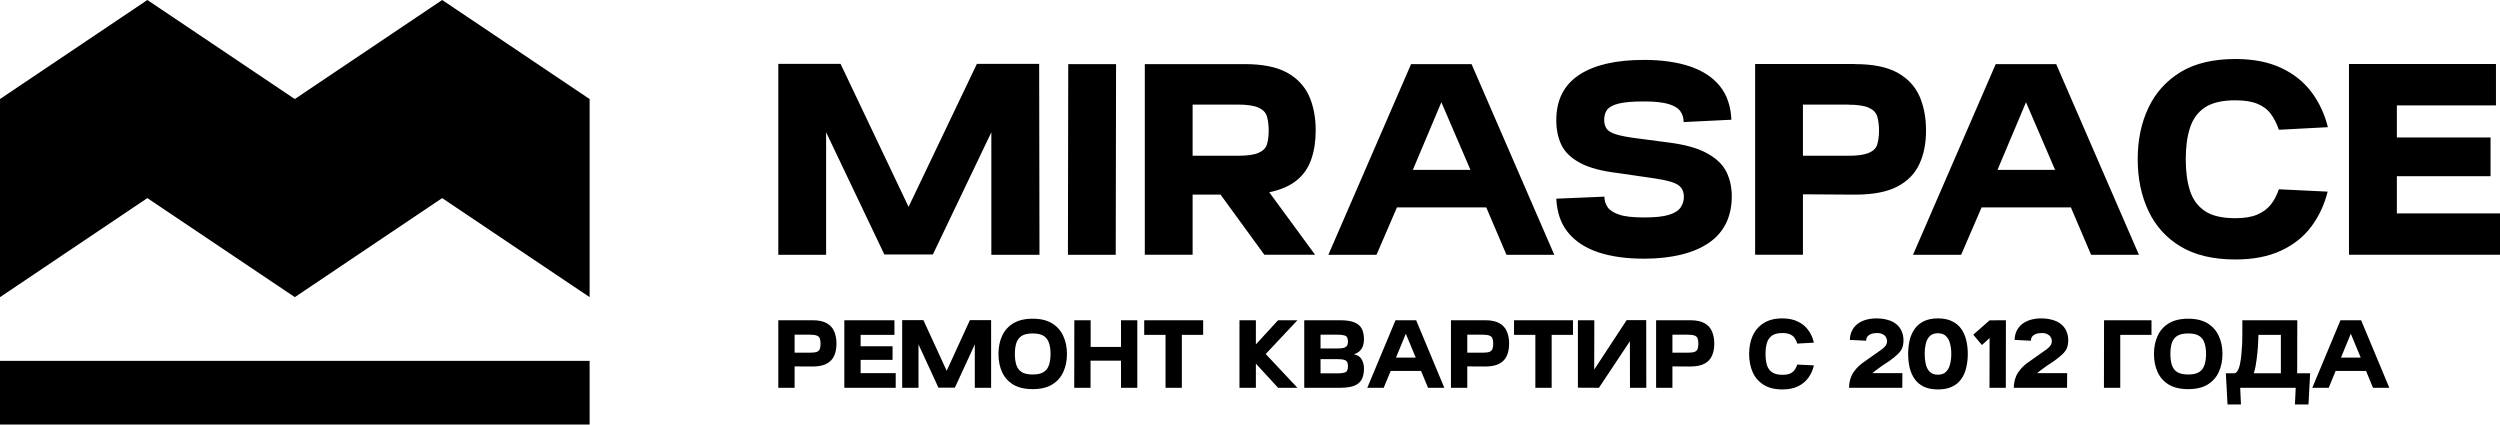
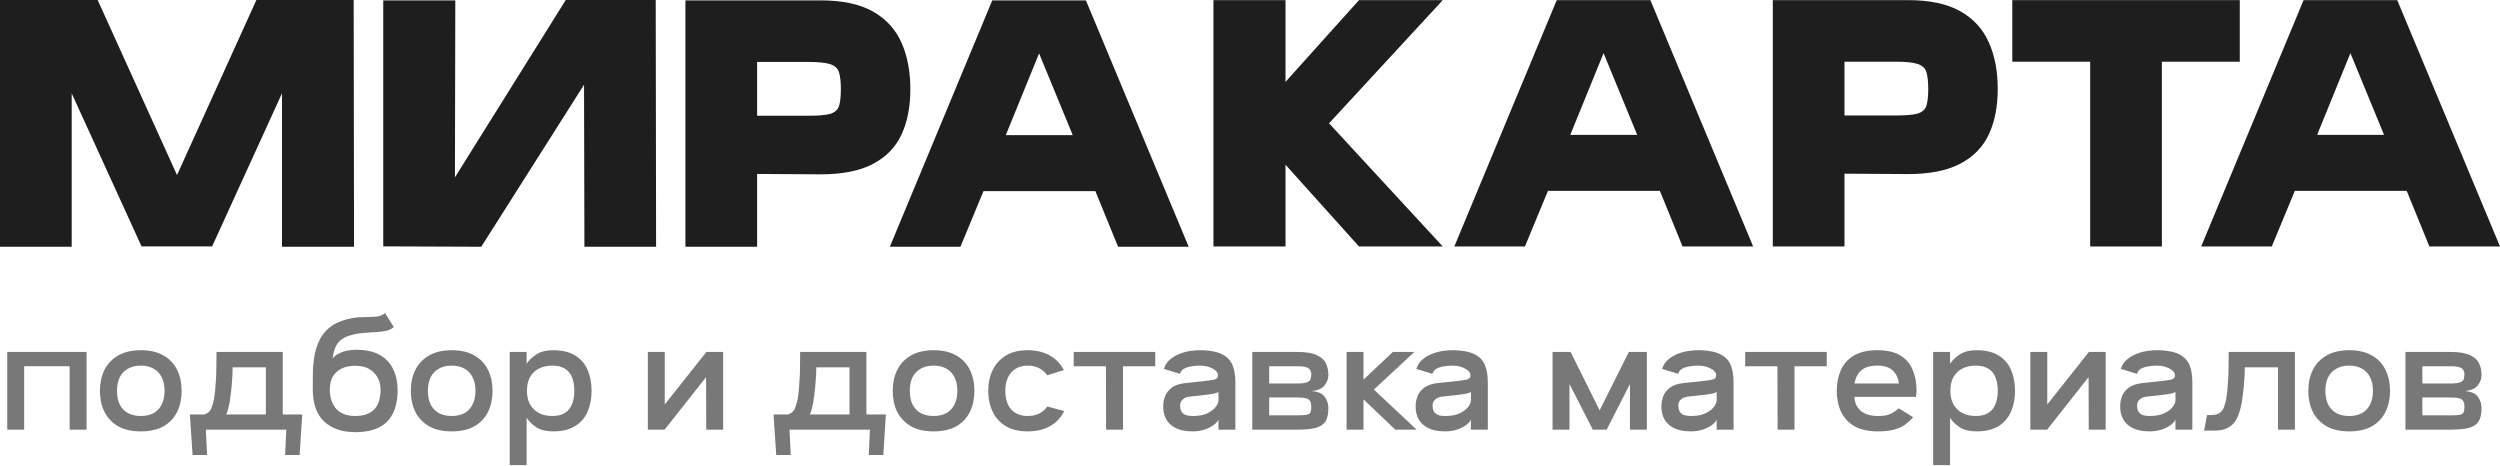
- <svg xmlns="http://www.w3.org/2000/svg" width="212" height="36" viewBox="0 0 212 36" fill="none" preserveAspectRatio="xMinYMid meet">
-   <path d="M50 36H0V30.6H50V36ZM194.801 31.652H195.9L195.759 34.3H194.609L194.676 32.885H189.968L190.034 34.3H188.894L188.752 31.652H189.46C189.554 31.652 189.635 31.606 189.701 31.514C189.773 31.415 189.835 31.288 189.885 31.132C189.935 30.97 189.973 30.79 190.001 30.594C190.034 30.391 190.06 30.186 190.076 29.977C190.132 29.399 190.157 28.869 190.151 28.389V27.156H194.81L194.801 31.652ZM151.151 27C151.662 27 152.099 27.09 152.46 27.27C152.826 27.443 153.121 27.686 153.343 27.998C153.571 28.305 153.729 28.658 153.817 29.058L152.409 29.136C152.348 28.945 152.27 28.782 152.176 28.649C152.081 28.516 151.951 28.415 151.784 28.346C151.618 28.276 151.407 28.241 151.151 28.241C150.768 28.241 150.473 28.313 150.268 28.458C150.062 28.603 149.918 28.808 149.835 29.074C149.757 29.335 149.718 29.647 149.718 30.012C149.718 30.376 149.757 30.692 149.835 30.958C149.918 31.218 150.062 31.421 150.268 31.565C150.473 31.71 150.768 31.783 151.151 31.783C151.407 31.783 151.615 31.751 151.776 31.688C151.937 31.618 152.068 31.52 152.168 31.393C152.268 31.26 152.348 31.1 152.409 30.915L153.817 30.984C153.729 31.384 153.57 31.736 153.343 32.043C153.121 32.35 152.826 32.59 152.46 32.764C152.099 32.937 151.662 33.024 151.151 33.024C150.507 33.024 149.976 32.894 149.56 32.634C149.143 32.373 148.832 32.017 148.627 31.565C148.427 31.108 148.326 30.59 148.326 30.012C148.326 29.439 148.427 28.927 148.627 28.476C148.832 28.019 149.143 27.66 149.56 27.399C149.976 27.133 150.507 27 151.151 27ZM164.336 27C164.814 27 165.214 27.081 165.536 27.243C165.864 27.399 166.125 27.617 166.319 27.895C166.514 28.172 166.653 28.493 166.736 28.857C166.825 29.216 166.869 29.601 166.869 30.012C166.869 30.422 166.825 30.81 166.736 31.175C166.653 31.539 166.514 31.861 166.319 32.139C166.125 32.416 165.864 32.634 165.536 32.79C165.214 32.946 164.814 33.024 164.336 33.024C163.859 33.024 163.459 32.946 163.137 32.79C162.815 32.634 162.556 32.416 162.361 32.139C162.167 31.861 162.025 31.539 161.937 31.175C161.853 30.81 161.812 30.422 161.812 30.012C161.812 29.601 161.853 29.216 161.937 28.857C162.025 28.493 162.167 28.172 162.361 27.895C162.556 27.617 162.815 27.399 163.137 27.243C163.459 27.081 163.858 27 164.336 27ZM87.578 27.026C88.239 27.026 88.783 27.157 89.211 27.417C89.639 27.677 89.956 28.033 90.161 28.484C90.372 28.93 90.478 29.439 90.478 30.012C90.478 30.59 90.372 31.105 90.161 31.557C89.956 32.002 89.639 32.356 89.211 32.616C88.783 32.871 88.239 32.998 87.578 32.998C86.906 32.998 86.356 32.871 85.928 32.616C85.5 32.356 85.184 32.002 84.978 31.557C84.773 31.105 84.67 30.59 84.67 30.012C84.67 29.439 84.773 28.93 84.978 28.484C85.184 28.033 85.5 27.677 85.928 27.417C86.356 27.157 86.906 27.026 87.578 27.026ZM185.565 27.026C186.226 27.026 186.771 27.157 187.198 27.417C187.626 27.677 187.943 28.033 188.148 28.484C188.359 28.93 188.465 29.439 188.465 30.012C188.465 30.59 188.359 31.105 188.148 31.557C187.943 32.002 187.626 32.356 187.198 32.616C186.771 32.871 186.226 32.998 185.565 32.998C184.893 32.998 184.343 32.871 183.915 32.616C183.487 32.356 183.171 32.002 182.966 31.557C182.76 31.105 182.657 30.59 182.657 30.012C182.657 29.439 182.76 28.93 182.966 28.484C183.171 28.033 183.488 27.677 183.915 27.417C184.343 27.157 184.893 27.026 185.565 27.026ZM68.892 27.156C69.408 27.156 69.813 27.241 70.107 27.408C70.407 27.576 70.619 27.81 70.741 28.111C70.869 28.406 70.933 28.75 70.933 29.144C70.933 29.531 70.869 29.87 70.741 30.159C70.619 30.448 70.407 30.675 70.107 30.837C69.813 30.999 69.408 31.08 68.892 31.08L67.383 31.071V32.885H66V27.156H68.892ZM75.848 28.398H72.981V29.361H75.689V30.516H72.981V31.644H75.956V32.885H71.599V27.156H75.848V28.398ZM80.279 31.444L82.246 27.148H84.046V32.885H82.663V29.205L80.972 32.876H79.58L77.889 29.205V32.885H76.505V27.148H78.305L80.279 31.444ZM92.486 29.422H95.061V27.156H96.444V32.885H95.061V30.585H92.478V32.885H91.095L91.103 27.156H92.486V29.422ZM102.028 28.398H100.221V32.885H98.837V28.398H97.029V27.156H102.028V28.398ZM106.499 29.205L108.382 27.156H110.023L107.332 30.02L110.023 32.885H108.382L106.499 30.837V32.885H105.107V27.156H106.499V29.205ZM113.616 27.156C114.133 27.156 114.538 27.214 114.832 27.33C115.132 27.446 115.346 27.625 115.474 27.868C115.601 28.105 115.666 28.412 115.666 28.788C115.666 28.95 115.641 29.118 115.591 29.292C115.541 29.46 115.452 29.61 115.324 29.743C115.202 29.876 115.03 29.974 114.808 30.038C115.141 30.113 115.366 30.267 115.482 30.498C115.605 30.729 115.666 30.978 115.666 31.244C115.666 31.62 115.601 31.931 115.474 32.174C115.346 32.417 115.132 32.596 114.832 32.712C114.538 32.828 114.132 32.885 113.616 32.885H110.6V27.156H113.616ZM122.479 32.885H121.097L120.505 31.453H117.931L117.339 32.885H115.947L118.339 27.156H120.089L122.479 32.885ZM125.933 27.156C126.449 27.156 126.855 27.24 127.149 27.408C127.449 27.576 127.66 27.811 127.782 28.111C127.91 28.406 127.974 28.75 127.974 29.144C127.974 29.531 127.91 29.87 127.782 30.159C127.66 30.448 127.449 30.675 127.149 30.837C126.855 30.999 126.449 31.08 125.933 31.08L124.425 31.071V32.885H123.041V27.156H125.933ZM133.389 28.398H131.581V32.885H130.198V28.398H128.39V27.156H133.389V28.398ZM139.606 32.885H138.223L138.215 28.936L135.59 32.885L133.807 32.876V27.156H135.198L135.189 31.34L137.939 27.148H139.598L139.606 32.885ZM143.33 27.156C143.846 27.156 144.252 27.241 144.546 27.408C144.846 27.576 145.057 27.81 145.18 28.111C145.307 28.406 145.371 28.75 145.371 29.144C145.371 29.531 145.307 29.87 145.18 30.159C145.057 30.448 144.846 30.675 144.546 30.837C144.252 30.999 143.846 31.08 143.33 31.08L141.821 31.071V32.885H140.438V27.156H143.33ZM159.115 27C159.465 27 159.779 27.04 160.057 27.121C160.34 27.196 160.582 27.312 160.782 27.469C160.987 27.625 161.143 27.822 161.248 28.059C161.359 28.29 161.415 28.559 161.415 28.866C161.415 29.121 161.377 29.341 161.299 29.526C161.221 29.706 161.096 29.876 160.924 30.038C160.757 30.2 160.529 30.385 160.24 30.594L159.641 30.993C159.53 31.068 159.423 31.143 159.323 31.219C159.223 31.294 159.127 31.366 159.032 31.436C158.943 31.505 158.857 31.574 158.773 31.644H161.323L161.315 32.885H156.799C156.799 32.746 156.813 32.593 156.841 32.425C156.869 32.251 156.924 32.066 157.007 31.869C157.096 31.672 157.23 31.473 157.407 31.27C157.585 31.062 157.826 30.854 158.132 30.645L159.091 29.969C159.28 29.836 159.443 29.719 159.582 29.621C159.726 29.517 159.835 29.41 159.907 29.3C159.985 29.19 160.023 29.062 160.023 28.918C160.023 28.808 159.993 28.701 159.932 28.597C159.876 28.493 159.785 28.409 159.657 28.346C159.535 28.276 159.371 28.241 159.165 28.241C158.965 28.241 158.796 28.27 158.657 28.328C158.524 28.38 158.421 28.455 158.349 28.554C158.282 28.652 158.249 28.765 158.249 28.893L156.865 28.823C156.876 28.517 156.941 28.25 157.058 28.024C157.18 27.793 157.34 27.602 157.54 27.451C157.746 27.301 157.982 27.189 158.249 27.113C158.521 27.038 158.81 27 159.115 27ZM170.093 32.885H168.709L168.718 28.667L168.067 29.257L167.334 28.38L168.718 27.165L170.101 27.156L170.093 32.885ZM173.087 27C173.437 27 173.751 27.04 174.028 27.121C174.312 27.196 174.553 27.313 174.753 27.469C174.958 27.625 175.114 27.822 175.22 28.059C175.331 28.29 175.387 28.559 175.387 28.866C175.387 29.121 175.347 29.341 175.27 29.526C175.192 29.706 175.067 29.876 174.895 30.038C174.728 30.2 174.501 30.386 174.212 30.594L173.611 30.993C173.5 31.068 173.395 31.144 173.295 31.219C173.195 31.294 173.098 31.366 173.004 31.436C172.915 31.505 172.828 31.574 172.745 31.644H175.295L175.286 32.885H170.771C170.771 32.746 170.785 32.593 170.812 32.425C170.84 32.251 170.895 32.066 170.979 31.869C171.067 31.672 171.201 31.473 171.379 31.27C171.557 31.062 171.798 30.854 172.104 30.645L173.062 29.969C173.25 29.836 173.415 29.72 173.554 29.621C173.698 29.517 173.806 29.41 173.878 29.3C173.956 29.19 173.995 29.063 173.995 28.918C173.995 28.808 173.964 28.701 173.903 28.597C173.848 28.493 173.756 28.409 173.628 28.346C173.506 28.276 173.342 28.241 173.137 28.241C172.937 28.241 172.768 28.27 172.629 28.328C172.496 28.38 172.393 28.455 172.32 28.554C172.254 28.652 172.22 28.765 172.22 28.893L170.837 28.823C170.848 28.517 170.912 28.25 171.028 28.024C171.151 27.793 171.312 27.602 171.512 27.451C171.717 27.301 171.953 27.189 172.22 27.113C172.492 27.038 172.781 27 173.087 27ZM182.447 28.398H179.798V32.885H178.414L178.423 27.156H182.447V28.398ZM202.614 32.885H201.231L200.64 31.453H198.064L197.474 32.885H196.082L198.473 27.156H200.223L202.614 32.885ZM164.336 28.259C164.036 28.259 163.803 28.343 163.637 28.511C163.476 28.673 163.364 28.889 163.303 29.161C163.242 29.427 163.212 29.711 163.212 30.012C163.212 30.318 163.242 30.605 163.303 30.871C163.364 31.137 163.476 31.355 163.637 31.523C163.803 31.69 164.036 31.774 164.336 31.774C164.636 31.774 164.867 31.69 165.028 31.523C165.195 31.355 165.308 31.137 165.369 30.871C165.436 30.605 165.47 30.318 165.47 30.012C165.47 29.711 165.436 29.427 165.369 29.161C165.308 28.89 165.195 28.673 165.028 28.511C164.867 28.343 164.636 28.259 164.336 28.259ZM87.578 28.276C87.167 28.276 86.853 28.346 86.637 28.484C86.42 28.623 86.27 28.823 86.186 29.083C86.103 29.338 86.061 29.647 86.061 30.012C86.061 30.376 86.103 30.689 86.186 30.949C86.27 31.21 86.42 31.41 86.637 31.549C86.853 31.688 87.167 31.757 87.578 31.757C87.978 31.757 88.286 31.688 88.503 31.549C88.72 31.41 88.87 31.21 88.953 30.949C89.042 30.689 89.086 30.376 89.086 30.012C89.086 29.647 89.042 29.338 88.953 29.083C88.87 28.823 88.719 28.623 88.503 28.484C88.286 28.346 87.978 28.276 87.578 28.276ZM185.565 28.276C185.155 28.276 184.841 28.346 184.624 28.484C184.407 28.623 184.257 28.823 184.174 29.083C184.091 29.338 184.049 29.647 184.049 30.012C184.049 30.376 184.091 30.689 184.174 30.949C184.257 31.21 184.407 31.41 184.624 31.549C184.841 31.688 185.155 31.757 185.565 31.757C185.965 31.757 186.274 31.688 186.49 31.549C186.707 31.41 186.857 31.21 186.94 30.949C187.029 30.689 187.073 30.376 187.073 30.012C187.073 29.647 187.029 29.338 186.94 29.083C186.857 28.823 186.707 28.623 186.49 28.484C186.274 28.346 185.965 28.276 185.565 28.276ZM111.982 31.661H113.399C113.671 31.661 113.871 31.641 113.999 31.601C114.132 31.56 114.216 31.493 114.249 31.4C114.288 31.302 114.308 31.178 114.308 31.027C114.308 30.918 114.288 30.819 114.249 30.732C114.216 30.64 114.138 30.571 114.016 30.524C113.893 30.478 113.702 30.455 113.441 30.455H111.982V31.661ZM191.493 28.98C191.488 29.141 191.479 29.298 191.468 29.448C191.457 29.593 191.442 29.749 191.426 29.917C191.409 30.085 191.387 30.275 191.359 30.489C191.337 30.68 191.306 30.878 191.268 31.08C191.229 31.277 191.179 31.467 191.118 31.652H193.418V28.398H191.518C191.506 28.617 191.499 28.812 191.493 28.98ZM118.38 30.324H120.055L119.214 28.302L118.38 30.324ZM198.515 30.324H200.189L199.348 28.302L198.515 30.324ZM67.383 29.908H68.691C68.958 29.908 69.155 29.882 69.283 29.83C69.411 29.772 69.491 29.688 69.524 29.578C69.563 29.462 69.583 29.317 69.583 29.144C69.583 28.976 69.563 28.834 69.524 28.719C69.491 28.603 69.411 28.519 69.283 28.467C69.155 28.409 68.958 28.38 68.691 28.38H67.383V29.908ZM124.425 29.908H125.732C125.999 29.908 126.196 29.882 126.324 29.83C126.452 29.772 126.532 29.688 126.565 29.578C126.604 29.462 126.624 29.317 126.624 29.144C126.624 28.976 126.604 28.834 126.565 28.719C126.532 28.603 126.452 28.519 126.324 28.467C126.196 28.409 125.999 28.38 125.732 28.38H124.425V29.908ZM141.821 29.908H143.13C143.396 29.908 143.594 29.882 143.722 29.83C143.849 29.772 143.93 29.688 143.963 29.578C144.002 29.462 144.021 29.317 144.021 29.144C144.021 28.976 144.002 28.834 143.963 28.719C143.93 28.603 143.849 28.519 143.722 28.467C143.594 28.409 143.396 28.38 143.13 28.38H141.821V29.908ZM111.982 29.552H113.441C113.702 29.552 113.893 29.526 114.016 29.474C114.138 29.422 114.216 29.352 114.249 29.266C114.288 29.179 114.308 29.089 114.308 28.996C114.308 28.852 114.288 28.733 114.249 28.641C114.216 28.548 114.132 28.481 113.999 28.44C113.871 28.4 113.671 28.38 113.399 28.38H111.982V29.552ZM50 8.399V25.198L37.497 16.799L25 25.198L12.497 16.799L0 25.198V8.399L12.497 0L25 8.399L37.497 0L50 8.399ZM189.563 5.004C191.063 5.004 192.352 5.251 193.427 5.752C194.502 6.253 195.365 6.941 196.016 7.812C196.666 8.684 197.131 9.68 197.405 10.785L193.248 11.005C193.07 10.483 192.844 10.03 192.563 9.659C192.29 9.282 191.906 9 191.427 8.801C190.947 8.602 190.324 8.506 189.557 8.506C188.434 8.506 187.57 8.711 186.968 9.116C186.365 9.521 185.948 10.098 185.708 10.847C185.468 11.588 185.352 12.474 185.352 13.504C185.352 14.534 185.468 15.42 185.708 16.161C185.941 16.903 186.365 17.48 186.968 17.892C187.57 18.303 188.434 18.502 189.557 18.502C190.303 18.502 190.92 18.406 191.393 18.207C191.865 18.008 192.249 17.733 192.543 17.376C192.837 17.019 193.07 16.573 193.248 16.051L197.378 16.25L197.385 16.243C197.111 17.355 196.646 18.345 196.002 19.21C195.358 20.075 194.502 20.755 193.427 21.256C192.352 21.757 191.063 22.004 189.563 22.004C187.673 22.004 186.125 21.633 184.906 20.898C183.687 20.164 182.783 19.155 182.181 17.871C181.578 16.587 181.277 15.131 181.277 13.497C181.277 11.863 181.578 10.428 182.181 9.151C182.783 7.868 183.694 6.858 184.906 6.116C186.118 5.375 187.673 5.004 189.563 5.004ZM139.418 5.08C140.918 5.08 142.212 5.265 143.301 5.629C144.39 6 145.239 6.549 145.842 7.297C146.444 8.038 146.773 8.993 146.821 10.153L142.767 10.352L142.773 10.339C142.773 9.996 142.678 9.693 142.493 9.433C142.308 9.172 141.973 8.965 141.493 8.821C141.014 8.677 140.315 8.602 139.404 8.602C138.494 8.602 137.795 8.657 137.302 8.773C136.816 8.89 136.48 9.062 136.302 9.288C136.124 9.515 136.034 9.81 136.034 10.167C136.034 10.476 136.11 10.731 136.254 10.93C136.398 11.129 136.678 11.287 137.096 11.41C137.513 11.534 138.103 11.643 138.87 11.739L141.486 12.083C142.904 12.261 144.006 12.57 144.794 13.017C145.581 13.456 146.122 13.992 146.417 14.609C146.711 15.227 146.855 15.907 146.855 16.642C146.855 17.507 146.691 18.269 146.369 18.935C146.04 19.594 145.561 20.15 144.917 20.59C144.273 21.029 143.493 21.365 142.568 21.592C141.644 21.818 140.596 21.936 139.404 21.936C137.891 21.936 136.589 21.75 135.507 21.386C134.425 21.015 133.576 20.459 132.967 19.711C132.357 18.963 132.028 18.001 131.974 16.848L136.055 16.676C136.055 17.019 136.151 17.321 136.336 17.582C136.521 17.843 136.85 18.049 137.322 18.207C137.795 18.365 138.493 18.44 139.425 18.44C140.356 18.44 141.034 18.365 141.514 18.221C141.993 18.076 142.329 17.863 142.514 17.596C142.698 17.328 142.794 17.019 142.794 16.676C142.794 16.401 142.719 16.154 142.575 15.941C142.431 15.729 142.15 15.557 141.732 15.427C141.315 15.296 140.678 15.172 139.815 15.056L137.274 14.685C135.857 14.52 134.761 14.232 133.987 13.813C133.213 13.395 132.685 12.88 132.397 12.269C132.11 11.658 131.974 10.963 131.974 10.194C131.974 9.329 132.138 8.581 132.46 7.942C132.789 7.304 133.268 6.775 133.911 6.35C134.555 5.924 135.336 5.608 136.254 5.396C137.172 5.183 138.226 5.08 139.418 5.08ZM77.047 17.541L82.841 5.416H88.121L88.148 21.605H84.066V11.218L79.108 21.578H74.992L70.055 11.218V21.605H66V5.416H71.28L77.047 17.541ZM94.614 21.605H90.56L90.587 5.437H94.642L94.614 21.605ZM131.802 21.605H127.748L126.035 17.589H118.461L116.729 21.605H112.646L119.659 5.437H124.789L131.802 21.605ZM181.38 21.605H177.325L175.613 17.589H168.038L166.306 21.605H162.224L169.237 5.437H174.366L181.38 21.605ZM157.313 5.437C158.827 5.437 160.019 5.678 160.896 6.158C161.765 6.639 162.388 7.304 162.765 8.142C163.141 8.986 163.326 9.961 163.326 11.066C163.326 12.172 163.141 13.092 162.765 13.909C162.388 14.726 161.765 15.365 160.896 15.818C160.026 16.278 158.827 16.505 157.313 16.505L152.889 16.477V21.6H148.835V5.43H157.313V5.437ZM211.657 8.938H203.254V11.657H211.199V14.94H203.254V18.098H212V21.6H199.193V5.43H211.657V8.938ZM105.558 5.437C107.071 5.437 108.263 5.677 109.14 6.157C110.009 6.638 110.633 7.304 111.01 8.142C111.386 8.986 111.571 9.961 111.571 11.066C111.571 11.966 111.448 12.776 111.201 13.49C110.955 14.211 110.551 14.809 109.982 15.275C109.414 15.749 108.633 16.092 107.633 16.305L111.517 21.599H107.215L103.503 16.504H101.134V21.599H97.079V5.437H105.558ZM119.81 14.403H124.693L122.228 8.67L119.81 14.403ZM169.388 14.403H174.271L171.805 8.67L169.388 14.403ZM152.889 13.209H156.725C157.492 13.209 158.067 13.133 158.45 12.976C158.834 12.818 159.08 12.584 159.183 12.269C159.285 11.953 159.341 11.555 159.341 11.081C159.341 10.607 159.285 10.181 159.183 9.858C159.073 9.529 158.834 9.289 158.45 9.124C158.067 8.959 157.492 8.877 156.725 8.877V8.87H152.889V13.209ZM101.134 13.208H104.969C105.736 13.208 106.311 13.133 106.694 12.975C107.078 12.817 107.325 12.583 107.428 12.268C107.53 11.952 107.585 11.554 107.585 11.08V11.073C107.585 10.586 107.53 10.173 107.428 9.851C107.325 9.521 107.078 9.281 106.694 9.116C106.311 8.952 105.735 8.869 104.969 8.869H101.134V13.208Z" fill="currentColor" />
+ <svg xmlns="http://www.w3.org/2000/svg" width="172" height="32" viewBox="0 0 172 32" fill="none">
+   <path d="M9.738 16.95L4.932 6.421V16.976H0V0H6.719L12.179 12.045L17.64 0H24.333L24.358 16.976H19.401V6.421L14.595 16.95H9.738Z" fill="#1F1E1E" />
+   <path d="M26.368 0.026H31.325L31.3 12.199L38.924 0H45.114L45.139 16.976H40.208L40.182 5.83L33.111 16.976L26.368 16.95V0.026Z" fill="#1F1E1E" />
+   <path d="M56.467 0.026C57.96 0.026 59.16 0.283 60.066 0.796C60.972 1.31 61.626 2.029 62.029 2.953C62.431 3.861 62.632 4.922 62.632 6.138C62.632 7.337 62.431 8.372 62.029 9.246C61.626 10.119 60.972 10.795 60.066 11.275C59.16 11.754 57.96 11.994 56.467 11.994L52.089 11.968V16.976H47.157V0.026H56.467ZM55.662 4.263H52.089V7.962H55.662C56.316 7.962 56.803 7.919 57.122 7.833C57.44 7.73 57.642 7.551 57.725 7.294C57.809 7.02 57.851 6.635 57.851 6.138C57.851 5.642 57.809 5.256 57.725 4.982C57.642 4.708 57.44 4.52 57.122 4.417C56.803 4.315 56.316 4.263 55.662 4.263Z" fill="#1F1E1E" />
+   <path d="M81.781 16.976H76.924L75.364 13.149H67.664L66.079 16.976H61.222L68.268 0.026H74.71L81.781 16.976ZM69.199 9.297H73.804L71.489 3.673L69.199 9.297Z" fill="#1F1E1E" />
+   <path d="M83.486 16.959V0.008H88.443V5.633L93.501 0.008H99.263L91.438 8.483L99.263 16.959H93.501L88.443 11.334V16.959H83.486Z" fill="#1F1E1E" />
+   <path d="M120.616 16.959H115.76L114.2 13.132H106.5L104.914 16.959H100.058L107.104 0.008H113.546L120.616 16.959ZM108.035 9.28H112.64L110.325 3.655L108.035 9.28Z" fill="#1F1E1E" />
+   <path d="M131.279 0.008C132.772 0.008 133.971 0.265 134.877 0.779C135.783 1.292 136.437 2.011 136.84 2.936C137.243 3.843 137.444 4.905 137.444 6.121C137.444 7.319 137.243 8.355 136.84 9.228C136.437 10.101 135.783 10.778 134.877 11.257C133.971 11.736 132.772 11.976 131.279 11.976L126.9 11.95V16.959H121.968V0.008H131.279ZM130.474 4.246H126.9V7.944H130.474C131.128 7.944 131.614 7.901 131.933 7.816C132.252 7.713 132.453 7.533 132.537 7.276C132.621 7.002 132.663 6.617 132.663 6.121C132.663 5.624 132.621 5.239 132.537 4.965C132.453 4.691 132.252 4.503 131.933 4.4C131.614 4.297 131.128 4.246 130.474 4.246Z" fill="#1F1E1E" />
+   <path d="M154.097 4.246H148.737V16.959H143.805V4.246H138.446V0.008H154.097V4.246Z" fill="#1F1E1E" />
+   <path d="M172 16.959H167.143L165.583 13.132H157.883L156.298 16.959H151.441L158.487 0.008H164.929L172 16.959ZM159.418 9.28H164.023L161.708 3.655L159.418 9.28Z" fill="#1F1E1E" />
+   <g opacity="0.6">
+     <path d="M1.663 29.561H0.499V24.213H5.956V29.561H4.792V25.197H1.663V29.561Z" fill="#1F1E1E" />
+     <path d="M9.686 29.679C9.064 29.679 8.545 29.561 8.127 29.326C7.71 29.083 7.396 28.752 7.183 28.331C6.978 27.91 6.876 27.429 6.876 26.887C6.876 26.352 6.978 25.875 7.183 25.454C7.396 25.033 7.71 24.701 8.127 24.459C8.545 24.216 9.068 24.095 9.697 24.095C10.32 24.095 10.839 24.216 11.256 24.459C11.674 24.701 11.985 25.033 12.19 25.454C12.395 25.875 12.497 26.352 12.497 26.887C12.497 27.429 12.395 27.91 12.19 28.331C11.985 28.752 11.674 29.083 11.256 29.326C10.839 29.561 10.316 29.679 9.686 29.679ZM9.686 28.62C10.038 28.62 10.334 28.552 10.576 28.417C10.817 28.281 11 28.085 11.125 27.828C11.256 27.572 11.322 27.258 11.322 26.887C11.322 26.523 11.256 26.213 11.125 25.956C11 25.7 10.817 25.504 10.576 25.368C10.334 25.226 10.038 25.154 9.686 25.154C9.342 25.154 9.046 25.226 8.797 25.368C8.556 25.504 8.369 25.7 8.237 25.956C8.113 26.213 8.051 26.523 8.051 26.887C8.051 27.258 8.113 27.572 8.237 27.828C8.369 28.085 8.556 28.281 8.797 28.417C9.046 28.552 9.342 28.62 9.686 28.62Z" fill="#1F1E1E" />
+     <path d="M19.453 24.213V28.513H20.793L20.617 31.305H19.618L19.695 29.561H14.162L14.25 31.305H13.251L13.064 28.513H14.063C14.305 28.434 14.462 28.295 14.535 28.096C14.616 27.896 14.678 27.686 14.722 27.465C14.758 27.251 14.787 27.023 14.809 26.78C14.832 26.538 14.85 26.281 14.864 26.01C14.879 25.739 14.886 25.454 14.886 25.154C14.894 24.855 14.897 24.541 14.897 24.213H19.453ZM15.567 28.513H18.29V25.272H16.006C16.006 25.593 15.992 25.917 15.962 26.245C15.94 26.566 15.911 26.858 15.874 27.122C15.845 27.379 15.819 27.568 15.798 27.689C15.768 27.839 15.735 27.982 15.699 28.117C15.669 28.253 15.626 28.385 15.567 28.513Z" fill="#1F1E1E" />
+     <path d="M24.437 29.732C23.544 29.732 22.834 29.49 22.307 29.005C21.78 28.52 21.517 27.768 21.517 26.748C21.517 26.384 21.52 26.01 21.527 25.625C21.535 25.233 21.572 24.848 21.637 24.47C21.703 24.092 21.817 23.739 21.978 23.411C22.139 23.076 22.369 22.783 22.669 22.534C22.977 22.284 23.376 22.095 23.866 21.967C24.166 21.888 24.448 21.842 24.711 21.828C24.975 21.813 25.216 21.806 25.436 21.806C25.655 21.806 25.853 21.792 26.029 21.763C26.204 21.728 26.358 21.653 26.49 21.539L27.094 22.502C26.955 22.623 26.783 22.708 26.578 22.758C26.38 22.801 26.157 22.829 25.908 22.844C25.659 22.858 25.396 22.876 25.118 22.897C24.84 22.912 24.558 22.954 24.272 23.026C23.994 23.09 23.767 23.179 23.591 23.293C23.423 23.4 23.291 23.525 23.196 23.667C23.108 23.81 23.039 23.967 22.988 24.138C22.944 24.302 22.907 24.477 22.878 24.662C23.002 24.512 23.156 24.395 23.339 24.309C23.529 24.216 23.727 24.152 23.932 24.117C24.137 24.081 24.323 24.063 24.492 24.063C25.158 24.063 25.7 24.181 26.117 24.416C26.541 24.651 26.852 24.98 27.05 25.4C27.255 25.821 27.357 26.306 27.357 26.855C27.357 27.475 27.251 28 27.039 28.427C26.834 28.855 26.515 29.18 26.084 29.401C25.652 29.622 25.103 29.732 24.437 29.732ZM24.437 28.62C25 28.62 25.429 28.477 25.721 28.192C26.021 27.9 26.175 27.454 26.183 26.855C26.19 26.363 26.04 25.96 25.732 25.646C25.432 25.325 25 25.165 24.437 25.165C24.064 25.165 23.745 25.233 23.482 25.368C23.226 25.497 23.028 25.682 22.889 25.924C22.757 26.167 22.691 26.452 22.691 26.78C22.699 27.379 22.852 27.835 23.152 28.149C23.453 28.463 23.881 28.62 24.437 28.62Z" fill="#1F1E1E" />
+     <path d="M31.076 29.679C30.454 29.679 29.934 29.561 29.517 29.326C29.099 29.083 28.785 28.752 28.573 28.331C28.368 27.91 28.265 27.429 28.265 26.887C28.265 26.352 28.368 25.875 28.573 25.454C28.785 25.033 29.099 24.701 29.517 24.459C29.934 24.216 30.457 24.095 31.087 24.095C31.709 24.095 32.228 24.216 32.646 24.459C33.063 24.701 33.374 25.033 33.579 25.454C33.784 25.875 33.886 26.352 33.886 26.887C33.886 27.429 33.784 27.91 33.579 28.331C33.374 28.752 33.063 29.083 32.646 29.326C32.228 29.561 31.705 29.679 31.076 29.679ZM31.076 28.62C31.427 28.62 31.723 28.552 31.965 28.417C32.206 28.281 32.389 28.085 32.514 27.828C32.646 27.572 32.712 27.258 32.712 26.887C32.712 26.523 32.646 26.213 32.514 25.956C32.389 25.7 32.206 25.504 31.965 25.368C31.723 25.226 31.427 25.154 31.076 25.154C30.732 25.154 30.435 25.226 30.186 25.368C29.945 25.504 29.758 25.7 29.627 25.956C29.502 26.213 29.44 26.523 29.44 26.887C29.44 27.258 29.502 27.572 29.627 27.828C29.758 28.085 29.945 28.281 30.186 28.417C30.435 28.552 30.732 28.62 31.076 28.62Z" fill="#1F1E1E" />
+     <path d="M38.054 24.095C38.676 24.095 39.181 24.216 39.569 24.459C39.957 24.694 40.243 25.022 40.425 25.443C40.608 25.864 40.7 26.345 40.7 26.887C40.7 27.422 40.608 27.9 40.425 28.32C40.243 28.741 39.957 29.073 39.569 29.315C39.181 29.558 38.676 29.679 38.054 29.679C37.578 29.679 37.194 29.586 36.901 29.401C36.616 29.208 36.393 28.991 36.232 28.748V32H35.068V24.213H36.232V25.026C36.393 24.783 36.616 24.57 36.901 24.384C37.194 24.192 37.578 24.095 38.054 24.095ZM36.254 26.887C36.254 27.251 36.323 27.561 36.462 27.818C36.609 28.074 36.813 28.274 37.077 28.417C37.34 28.552 37.648 28.62 37.999 28.62C38.343 28.62 38.629 28.552 38.856 28.417C39.083 28.274 39.247 28.074 39.35 27.818C39.459 27.561 39.514 27.251 39.514 26.887C39.514 26.516 39.459 26.203 39.35 25.946C39.247 25.689 39.083 25.493 38.856 25.358C38.629 25.222 38.343 25.154 37.999 25.154C37.648 25.154 37.34 25.222 37.077 25.358C36.813 25.493 36.609 25.689 36.462 25.946C36.323 26.203 36.254 26.516 36.254 26.887Z" fill="#1F1E1E" />
+     <path d="M44.571 24.213H45.735V27.828L48.6 24.213H49.753V29.561H48.59L48.578 25.946L45.724 29.561H44.571V24.213Z" fill="#1F1E1E" />
+     <path d="M59.608 24.213V28.513H60.948L60.772 31.305H59.773L59.85 29.561H54.317L54.404 31.305H53.405L53.219 28.513H54.218C54.459 28.434 54.617 28.295 54.69 28.096C54.77 27.896 54.833 27.686 54.877 27.465C54.913 27.251 54.943 27.023 54.964 26.78C54.986 26.538 55.005 26.281 55.019 26.01C55.034 25.739 55.041 25.454 55.041 25.154C55.049 24.855 55.052 24.541 55.052 24.213H59.608ZM55.722 28.513H58.445V25.272H56.161C56.161 25.593 56.147 25.917 56.117 26.245C56.095 26.566 56.066 26.858 56.029 27.122C56 27.379 55.974 27.568 55.953 27.689C55.923 27.839 55.89 27.982 55.854 28.117C55.824 28.253 55.781 28.385 55.722 28.513Z" fill="#1F1E1E" />
+     <path d="M64.23 29.679C63.607 29.679 63.088 29.561 62.67 29.326C62.253 29.083 61.939 28.752 61.726 28.331C61.521 27.91 61.419 27.429 61.419 26.887C61.419 26.352 61.521 25.875 61.726 25.454C61.939 25.033 62.253 24.701 62.67 24.459C63.088 24.216 63.611 24.095 64.24 24.095C64.863 24.095 65.382 24.216 65.799 24.459C66.217 24.701 66.528 25.033 66.733 25.454C66.938 25.875 67.04 26.352 67.04 26.887C67.04 27.429 66.938 27.91 66.733 28.331C66.528 28.752 66.217 29.083 65.799 29.326C65.382 29.561 64.859 29.679 64.23 29.679ZM64.23 28.62C64.581 28.62 64.877 28.552 65.119 28.417C65.36 28.281 65.543 28.085 65.668 27.828C65.799 27.572 65.865 27.258 65.865 26.887C65.865 26.523 65.799 26.213 65.668 25.956C65.543 25.7 65.36 25.504 65.119 25.368C64.877 25.226 64.581 25.154 64.23 25.154C63.886 25.154 63.589 25.226 63.34 25.368C63.099 25.504 62.912 25.7 62.78 25.956C62.656 26.213 62.594 26.523 62.594 26.887C62.594 27.258 62.656 27.572 62.78 27.828C62.912 28.085 63.099 28.281 63.34 28.417C63.589 28.552 63.886 28.62 64.23 28.62Z" fill="#1F1E1E" />
+     <path d="M72.053 25.817C71.914 25.618 71.731 25.457 71.504 25.336C71.278 25.215 71.007 25.154 70.692 25.154C70.385 25.154 70.114 25.226 69.879 25.368C69.653 25.504 69.477 25.7 69.353 25.956C69.228 26.213 69.166 26.523 69.166 26.887C69.166 27.436 69.301 27.864 69.572 28.171C69.85 28.47 70.224 28.62 70.692 28.62C71.007 28.62 71.278 28.563 71.504 28.449C71.731 28.328 71.914 28.167 72.053 27.967L73.217 28.278C73.085 28.556 72.902 28.802 72.668 29.016C72.434 29.223 72.152 29.387 71.823 29.508C71.493 29.622 71.117 29.679 70.692 29.679C70.106 29.679 69.612 29.561 69.21 29.326C68.807 29.083 68.504 28.752 68.299 28.331C68.094 27.91 67.991 27.429 67.991 26.887C67.991 26.352 68.094 25.875 68.299 25.454C68.504 25.033 68.807 24.701 69.21 24.459C69.612 24.216 70.106 24.095 70.692 24.095C71.109 24.095 71.479 24.152 71.801 24.266C72.13 24.381 72.408 24.541 72.635 24.748C72.869 24.955 73.056 25.194 73.195 25.464L72.053 25.817Z" fill="#1F1E1E" />
+     <path d="M77.264 29.561H76.1L76.089 25.197H73.871V24.213H79.481V25.197H77.264V29.561Z" fill="#1F1E1E" />
+     <path d="M80.075 25.379C80.155 25.122 80.29 24.912 80.481 24.748C80.678 24.577 80.905 24.441 81.161 24.341C81.418 24.241 81.681 24.174 81.952 24.138C82.23 24.102 82.486 24.088 82.72 24.095C83.328 24.117 83.796 24.216 84.126 24.395C84.455 24.573 84.682 24.823 84.806 25.143C84.931 25.457 84.993 25.842 84.993 26.299V29.561H83.829V28.866C83.778 28.994 83.665 29.123 83.489 29.251C83.32 29.372 83.112 29.476 82.863 29.561C82.614 29.64 82.347 29.679 82.062 29.679C81.571 29.679 81.176 29.6 80.876 29.444C80.576 29.287 80.36 29.083 80.228 28.834C80.097 28.584 80.031 28.32 80.031 28.042V27.882C80.031 27.696 80.071 27.493 80.151 27.272C80.232 27.051 80.382 26.855 80.602 26.684C80.828 26.506 81.154 26.395 81.579 26.352L82.797 26.224C83.207 26.181 83.474 26.138 83.599 26.096C83.73 26.053 83.796 25.964 83.796 25.828C83.796 25.643 83.672 25.486 83.423 25.358C83.181 25.222 82.889 25.154 82.545 25.154C82.347 25.154 82.153 25.172 81.963 25.208C81.773 25.236 81.604 25.29 81.458 25.368C81.319 25.447 81.227 25.564 81.183 25.721L80.075 25.379ZM81.194 27.871V27.946C81.194 28.067 81.22 28.181 81.271 28.288C81.322 28.388 81.41 28.47 81.535 28.534C81.666 28.591 81.846 28.62 82.073 28.62C82.453 28.62 82.772 28.563 83.028 28.449C83.291 28.328 83.489 28.185 83.621 28.021C83.76 27.85 83.829 27.689 83.829 27.54C83.837 27.433 83.837 27.319 83.829 27.197C83.829 27.069 83.829 26.987 83.829 26.951C83.778 27.008 83.679 27.051 83.533 27.08C83.386 27.108 83.163 27.14 82.863 27.176L81.886 27.283C81.659 27.304 81.487 27.372 81.37 27.486C81.253 27.593 81.194 27.721 81.194 27.871Z" fill="#1F1E1E" />
+     <path d="M89.241 24.213C89.826 24.213 90.273 24.284 90.58 24.427C90.888 24.562 91.1 24.751 91.217 24.994C91.334 25.229 91.393 25.497 91.393 25.796C91.393 26.038 91.312 26.27 91.151 26.491C90.998 26.712 90.701 26.851 90.262 26.909C90.701 26.944 90.998 27.08 91.151 27.315C91.312 27.543 91.393 27.796 91.393 28.074C91.393 28.445 91.334 28.738 91.217 28.951C91.1 29.165 90.888 29.322 90.58 29.422C90.273 29.515 89.826 29.561 89.241 29.561H86.156V24.213H89.241ZM87.32 28.577H89.142C89.479 28.577 89.72 28.566 89.867 28.545C90.02 28.517 90.115 28.459 90.152 28.374C90.196 28.281 90.218 28.146 90.218 27.967C90.211 27.803 90.181 27.679 90.13 27.593C90.079 27.5 89.984 27.436 89.845 27.401C89.713 27.365 89.515 27.347 89.252 27.347H87.32V28.577ZM87.32 26.384H89.252C89.589 26.384 89.823 26.352 89.954 26.288C90.086 26.224 90.159 26.145 90.174 26.053C90.196 25.96 90.211 25.867 90.218 25.775C90.218 25.668 90.196 25.571 90.152 25.486C90.115 25.393 90.028 25.322 89.889 25.272C89.75 25.222 89.53 25.197 89.23 25.197H87.32V26.384Z" fill="#1F1E1E" />
+     <path d="M92.645 29.561V24.213H93.809V26.096H93.831L95.829 24.213H97.311L94.522 26.802L97.465 29.561H95.994L93.831 27.497H93.809V29.561H92.645Z" fill="#1F1E1E" />
+     <path d="M97.443 25.379C97.524 25.122 97.659 24.912 97.849 24.748C98.047 24.577 98.274 24.441 98.53 24.341C98.786 24.241 99.05 24.174 99.321 24.138C99.599 24.102 99.855 24.088 100.089 24.095C100.697 24.117 101.165 24.216 101.494 24.395C101.824 24.573 102.051 24.823 102.175 25.143C102.299 25.457 102.362 25.842 102.362 26.299V29.561H101.198V28.866C101.147 28.994 101.033 29.123 100.858 29.251C100.689 29.372 100.481 29.476 100.232 29.561C99.983 29.64 99.716 29.679 99.43 29.679C98.94 29.679 98.545 29.6 98.245 29.444C97.945 29.287 97.729 29.083 97.597 28.834C97.465 28.584 97.399 28.32 97.399 28.042V27.882C97.399 27.696 97.44 27.493 97.52 27.272C97.601 27.051 97.751 26.855 97.97 26.684C98.197 26.506 98.523 26.395 98.947 26.352L100.166 26.224C100.576 26.181 100.843 26.138 100.967 26.096C101.099 26.053 101.165 25.964 101.165 25.828C101.165 25.643 101.041 25.486 100.792 25.358C100.55 25.222 100.257 25.154 99.913 25.154C99.716 25.154 99.522 25.172 99.332 25.208C99.141 25.236 98.973 25.29 98.826 25.368C98.688 25.447 98.596 25.564 98.552 25.721L97.443 25.379ZM98.563 27.871V27.946C98.563 28.067 98.589 28.181 98.64 28.288C98.691 28.388 98.779 28.47 98.903 28.534C99.035 28.591 99.215 28.62 99.441 28.62C99.822 28.62 100.14 28.563 100.396 28.449C100.66 28.328 100.858 28.185 100.989 28.021C101.128 27.85 101.198 27.689 101.198 27.54C101.205 27.433 101.205 27.319 101.198 27.197C101.198 27.069 101.198 26.987 101.198 26.951C101.147 27.008 101.048 27.051 100.902 27.08C100.755 27.108 100.532 27.14 100.232 27.176L99.255 27.283C99.028 27.304 98.856 27.372 98.739 27.486C98.622 27.593 98.563 27.721 98.563 27.871Z" fill="#1F1E1E" />
+     <path d="M109.583 29.561L107.98 26.416V29.561H106.816V24.213H108.057L110.055 28.235L112.064 24.213H113.304V29.561H112.141V26.416L110.538 29.561H109.583Z" fill="#1F1E1E" />
+     <path d="M114.351 25.379C114.431 25.122 114.567 24.912 114.757 24.748C114.955 24.577 115.182 24.441 115.438 24.341C115.694 24.241 115.957 24.174 116.228 24.138C116.506 24.102 116.763 24.088 116.997 24.095C117.604 24.117 118.073 24.216 118.402 24.395C118.731 24.573 118.958 24.823 119.083 25.143C119.207 25.457 119.269 25.842 119.269 26.299V29.561H118.106V28.866C118.054 28.994 117.941 29.123 117.765 29.251C117.597 29.372 117.388 29.476 117.14 29.561C116.891 29.64 116.623 29.679 116.338 29.679C115.848 29.679 115.452 29.6 115.152 29.444C114.852 29.287 114.636 29.083 114.505 28.834C114.373 28.584 114.307 28.32 114.307 28.042V27.882C114.307 27.696 114.347 27.493 114.428 27.272C114.508 27.051 114.658 26.855 114.878 26.684C115.105 26.506 115.43 26.395 115.855 26.352L117.074 26.224C117.483 26.181 117.751 26.138 117.875 26.096C118.007 26.053 118.073 25.964 118.073 25.828C118.073 25.643 117.948 25.486 117.699 25.358C117.458 25.222 117.165 25.154 116.821 25.154C116.624 25.154 116.43 25.172 116.239 25.208C116.049 25.236 115.881 25.29 115.734 25.368C115.595 25.447 115.504 25.564 115.46 25.721L114.351 25.379ZM115.471 27.871V27.946C115.471 28.067 115.496 28.181 115.548 28.288C115.599 28.388 115.687 28.47 115.811 28.534C115.943 28.591 116.122 28.62 116.349 28.62C116.73 28.62 117.048 28.563 117.304 28.449C117.568 28.328 117.765 28.185 117.897 28.021C118.036 27.85 118.106 27.689 118.106 27.54C118.113 27.433 118.113 27.319 118.106 27.197C118.106 27.069 118.106 26.987 118.106 26.951C118.054 27.008 117.956 27.051 117.809 27.08C117.663 27.108 117.44 27.14 117.14 27.176L116.162 27.283C115.936 27.304 115.764 27.372 115.646 27.486C115.529 27.593 115.471 27.721 115.471 27.871Z" fill="#1F1E1E" />
+     <path d="M123.462 29.561H122.299L122.288 25.197H120.07V24.213H125.68V25.197H123.462V29.561Z" fill="#1F1E1E" />
+     <path d="M131.815 27.304H127.577C127.606 27.725 127.76 28.049 128.038 28.278C128.324 28.506 128.715 28.62 129.213 28.62C129.491 28.62 129.714 28.595 129.883 28.545C130.058 28.488 130.201 28.42 130.311 28.342C130.428 28.256 130.538 28.174 130.64 28.096L131.628 28.706C131.46 28.891 131.277 29.058 131.079 29.208C130.882 29.351 130.636 29.465 130.344 29.55C130.051 29.636 129.674 29.679 129.213 29.679C128.554 29.679 128.013 29.561 127.588 29.326C127.171 29.083 126.863 28.752 126.666 28.331C126.468 27.91 126.369 27.429 126.369 26.887C126.369 26.352 126.465 25.875 126.655 25.454C126.845 25.033 127.145 24.701 127.555 24.459C127.965 24.216 128.499 24.095 129.158 24.095C129.824 24.095 130.355 24.216 130.75 24.459C131.145 24.701 131.427 25.033 131.595 25.454C131.771 25.875 131.859 26.352 131.859 26.887C131.859 26.965 131.855 27.037 131.848 27.101C131.84 27.165 131.829 27.233 131.815 27.304ZM127.588 26.384H130.64C130.611 26.042 130.479 25.753 130.245 25.518C130.018 25.276 129.656 25.154 129.158 25.154C128.668 25.154 128.298 25.265 128.049 25.486C127.808 25.7 127.654 25.999 127.588 26.384Z" fill="#1F1E1E" />
+     <path d="M135.987 24.095C136.609 24.095 137.114 24.216 137.502 24.459C137.89 24.694 138.175 25.022 138.358 25.443C138.541 25.864 138.633 26.345 138.633 26.887C138.633 27.422 138.541 27.9 138.358 28.32C138.175 28.741 137.89 29.073 137.502 29.315C137.114 29.558 136.609 29.679 135.987 29.679C135.511 29.679 135.127 29.586 134.834 29.401C134.549 29.208 134.325 28.991 134.164 28.748V32H133.001V24.213H134.164V25.026C134.325 24.783 134.549 24.57 134.834 24.384C135.127 24.192 135.511 24.095 135.987 24.095ZM134.186 26.887C134.186 27.251 134.256 27.561 134.395 27.818C134.541 28.074 134.746 28.274 135.01 28.417C135.273 28.552 135.581 28.62 135.932 28.62C136.276 28.62 136.561 28.552 136.788 28.417C137.015 28.274 137.18 28.074 137.282 27.818C137.392 27.561 137.447 27.251 137.447 26.887C137.447 26.516 137.392 26.203 137.282 25.946C137.18 25.689 137.015 25.493 136.788 25.358C136.561 25.222 136.276 25.154 135.932 25.154C135.581 25.154 135.273 25.222 135.01 25.358C134.746 25.493 134.541 25.689 134.395 25.946C134.256 26.203 134.186 26.516 134.186 26.887Z" fill="#1F1E1E" />
+     <path d="M139.688 24.213H140.852V27.828L143.717 24.213H144.87V29.561H143.706L143.695 25.946L140.841 29.561H139.688V24.213Z" fill="#1F1E1E" />
+     <path d="M145.915 25.379C145.995 25.122 146.131 24.912 146.321 24.748C146.519 24.577 146.746 24.441 147.002 24.341C147.258 24.241 147.521 24.174 147.792 24.138C148.07 24.102 148.326 24.088 148.561 24.095C149.168 24.117 149.637 24.216 149.966 24.395C150.295 24.573 150.522 24.823 150.647 25.143C150.771 25.457 150.833 25.842 150.833 26.299V29.561H149.67V28.866C149.618 28.994 149.505 29.123 149.329 29.251C149.161 29.372 148.952 29.476 148.703 29.561C148.455 29.64 148.187 29.679 147.902 29.679C147.412 29.679 147.016 29.6 146.716 29.444C146.416 29.287 146.2 29.083 146.068 28.834C145.937 28.584 145.871 28.32 145.871 28.042V27.882C145.871 27.696 145.911 27.493 145.992 27.272C146.072 27.051 146.222 26.855 146.442 26.684C146.669 26.506 146.994 26.395 147.419 26.352L148.637 26.224C149.047 26.181 149.315 26.138 149.439 26.096C149.571 26.053 149.637 25.964 149.637 25.828C149.637 25.643 149.512 25.486 149.263 25.358C149.022 25.222 148.729 25.154 148.385 25.154C148.187 25.154 147.993 25.172 147.803 25.208C147.613 25.236 147.444 25.29 147.298 25.368C147.159 25.447 147.068 25.564 147.024 25.721L145.915 25.379ZM147.035 27.871V27.946C147.035 28.067 147.06 28.181 147.111 28.288C147.163 28.388 147.251 28.47 147.375 28.534C147.507 28.591 147.686 28.62 147.913 28.62C148.294 28.62 148.612 28.563 148.868 28.449C149.132 28.328 149.329 28.185 149.461 28.021C149.6 27.85 149.67 27.689 149.67 27.54C149.677 27.433 149.677 27.319 149.67 27.197C149.67 27.069 149.67 26.987 149.67 26.951C149.618 27.008 149.519 27.051 149.373 27.08C149.227 27.108 149.003 27.14 148.703 27.176L147.726 27.283C147.499 27.304 147.327 27.372 147.21 27.486C147.093 27.593 147.035 27.721 147.035 27.871Z" fill="#1F1E1E" />
+     <path d="M157.892 24.213V29.561H156.728V25.272H154.444C154.444 25.593 154.43 25.917 154.4 26.245C154.379 26.566 154.349 26.858 154.313 27.122C154.283 27.379 154.258 27.568 154.236 27.689C154.192 27.925 154.133 28.156 154.06 28.385C153.994 28.613 153.895 28.82 153.764 29.005C153.639 29.19 153.464 29.34 153.237 29.454C153.01 29.568 152.713 29.625 152.347 29.625H151.645L151.842 28.556H152.128C152.399 28.556 152.6 28.502 152.732 28.395C152.871 28.288 152.966 28.153 153.017 27.989C153.076 27.818 153.123 27.643 153.16 27.465C153.196 27.251 153.226 27.023 153.248 26.78C153.27 26.538 153.288 26.281 153.303 26.01C153.317 25.739 153.325 25.454 153.325 25.154C153.332 24.855 153.336 24.541 153.336 24.213H157.892Z" fill="#1F1E1E" />
+     <path d="M161.623 29.679C161.001 29.679 160.481 29.561 160.064 29.326C159.647 29.083 159.332 28.752 159.12 28.331C158.915 27.91 158.812 27.429 158.812 26.887C158.812 26.352 158.915 25.875 159.12 25.454C159.332 25.033 159.647 24.701 160.064 24.459C160.481 24.216 161.004 24.095 161.634 24.095C162.256 24.095 162.776 24.216 163.193 24.459C163.61 24.701 163.921 25.033 164.126 25.454C164.331 25.875 164.434 26.352 164.434 26.887C164.434 27.429 164.331 27.91 164.126 28.331C163.921 28.752 163.61 29.083 163.193 29.326C162.776 29.561 162.252 29.679 161.623 29.679ZM161.623 28.62C161.974 28.62 162.271 28.552 162.512 28.417C162.754 28.281 162.937 28.085 163.061 27.828C163.193 27.572 163.259 27.258 163.259 26.887C163.259 26.523 163.193 26.213 163.061 25.956C162.937 25.7 162.754 25.504 162.512 25.368C162.271 25.226 161.974 25.154 161.623 25.154C161.279 25.154 160.983 25.226 160.734 25.368C160.492 25.504 160.306 25.7 160.174 25.956C160.049 26.213 159.987 26.523 159.987 26.887C159.987 27.258 160.049 27.572 160.174 27.828C160.306 28.085 160.492 28.281 160.734 28.417C160.983 28.552 161.279 28.62 161.623 28.62Z" fill="#1F1E1E" />
+     <path d="M168.579 24.213C169.165 24.213 169.611 24.284 169.919 24.427C170.226 24.562 170.438 24.751 170.556 24.994C170.673 25.229 170.731 25.497 170.731 25.796C170.731 26.038 170.651 26.27 170.49 26.491C170.336 26.712 170.04 26.851 169.6 26.909C170.04 26.944 170.336 27.08 170.49 27.315C170.651 27.543 170.731 27.796 170.731 28.074C170.731 28.445 170.673 28.738 170.556 28.951C170.438 29.165 170.226 29.322 169.919 29.422C169.611 29.515 169.165 29.561 168.579 29.561H165.494V24.213H168.579ZM166.658 28.577H168.481C168.817 28.577 169.059 28.566 169.205 28.545C169.359 28.517 169.454 28.459 169.491 28.374C169.535 28.281 169.557 28.146 169.557 27.967C169.549 27.803 169.52 27.679 169.469 27.593C169.417 27.5 169.322 27.436 169.183 27.401C169.052 27.365 168.854 27.347 168.59 27.347H166.658V28.577ZM166.658 26.384H168.59C168.927 26.384 169.161 26.352 169.293 26.288C169.425 26.224 169.498 26.145 169.513 26.053C169.535 25.96 169.549 25.867 169.557 25.775C169.557 25.668 169.535 25.571 169.491 25.486C169.454 25.393 169.366 25.322 169.227 25.272C169.088 25.222 168.869 25.197 168.568 25.197H166.658V26.384Z" fill="#1F1E1E" />
+   </g>
</svg>
